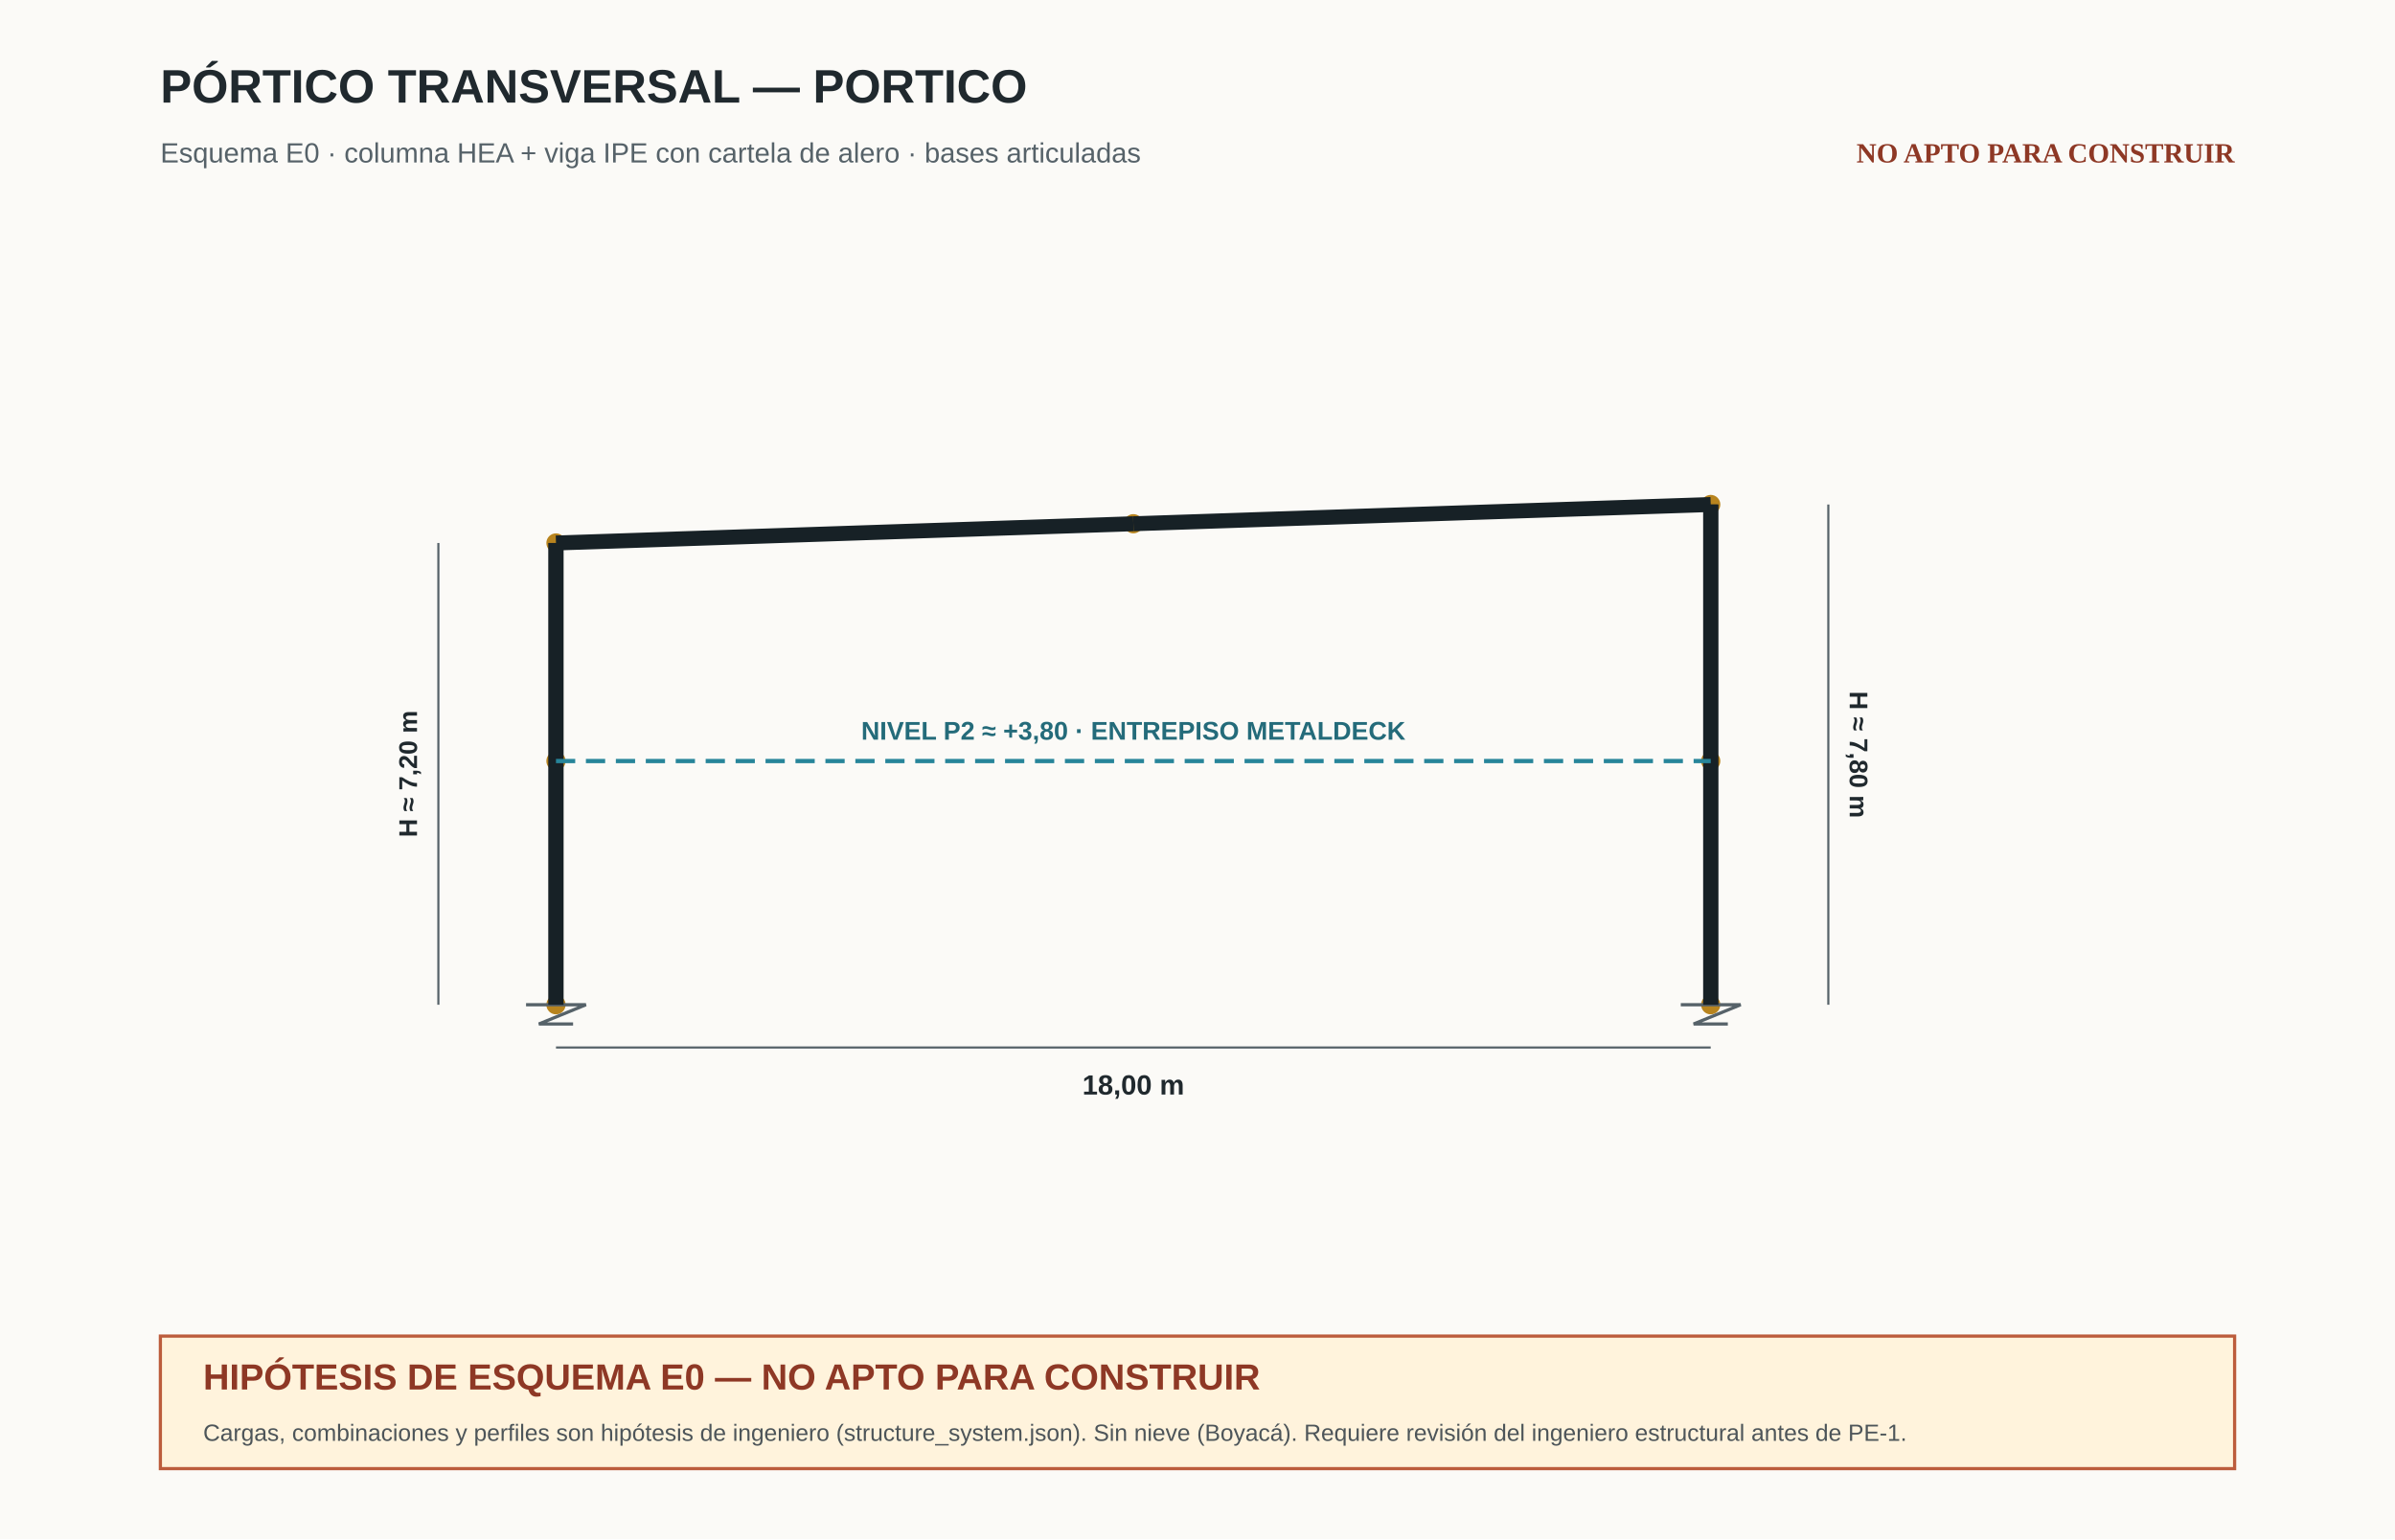
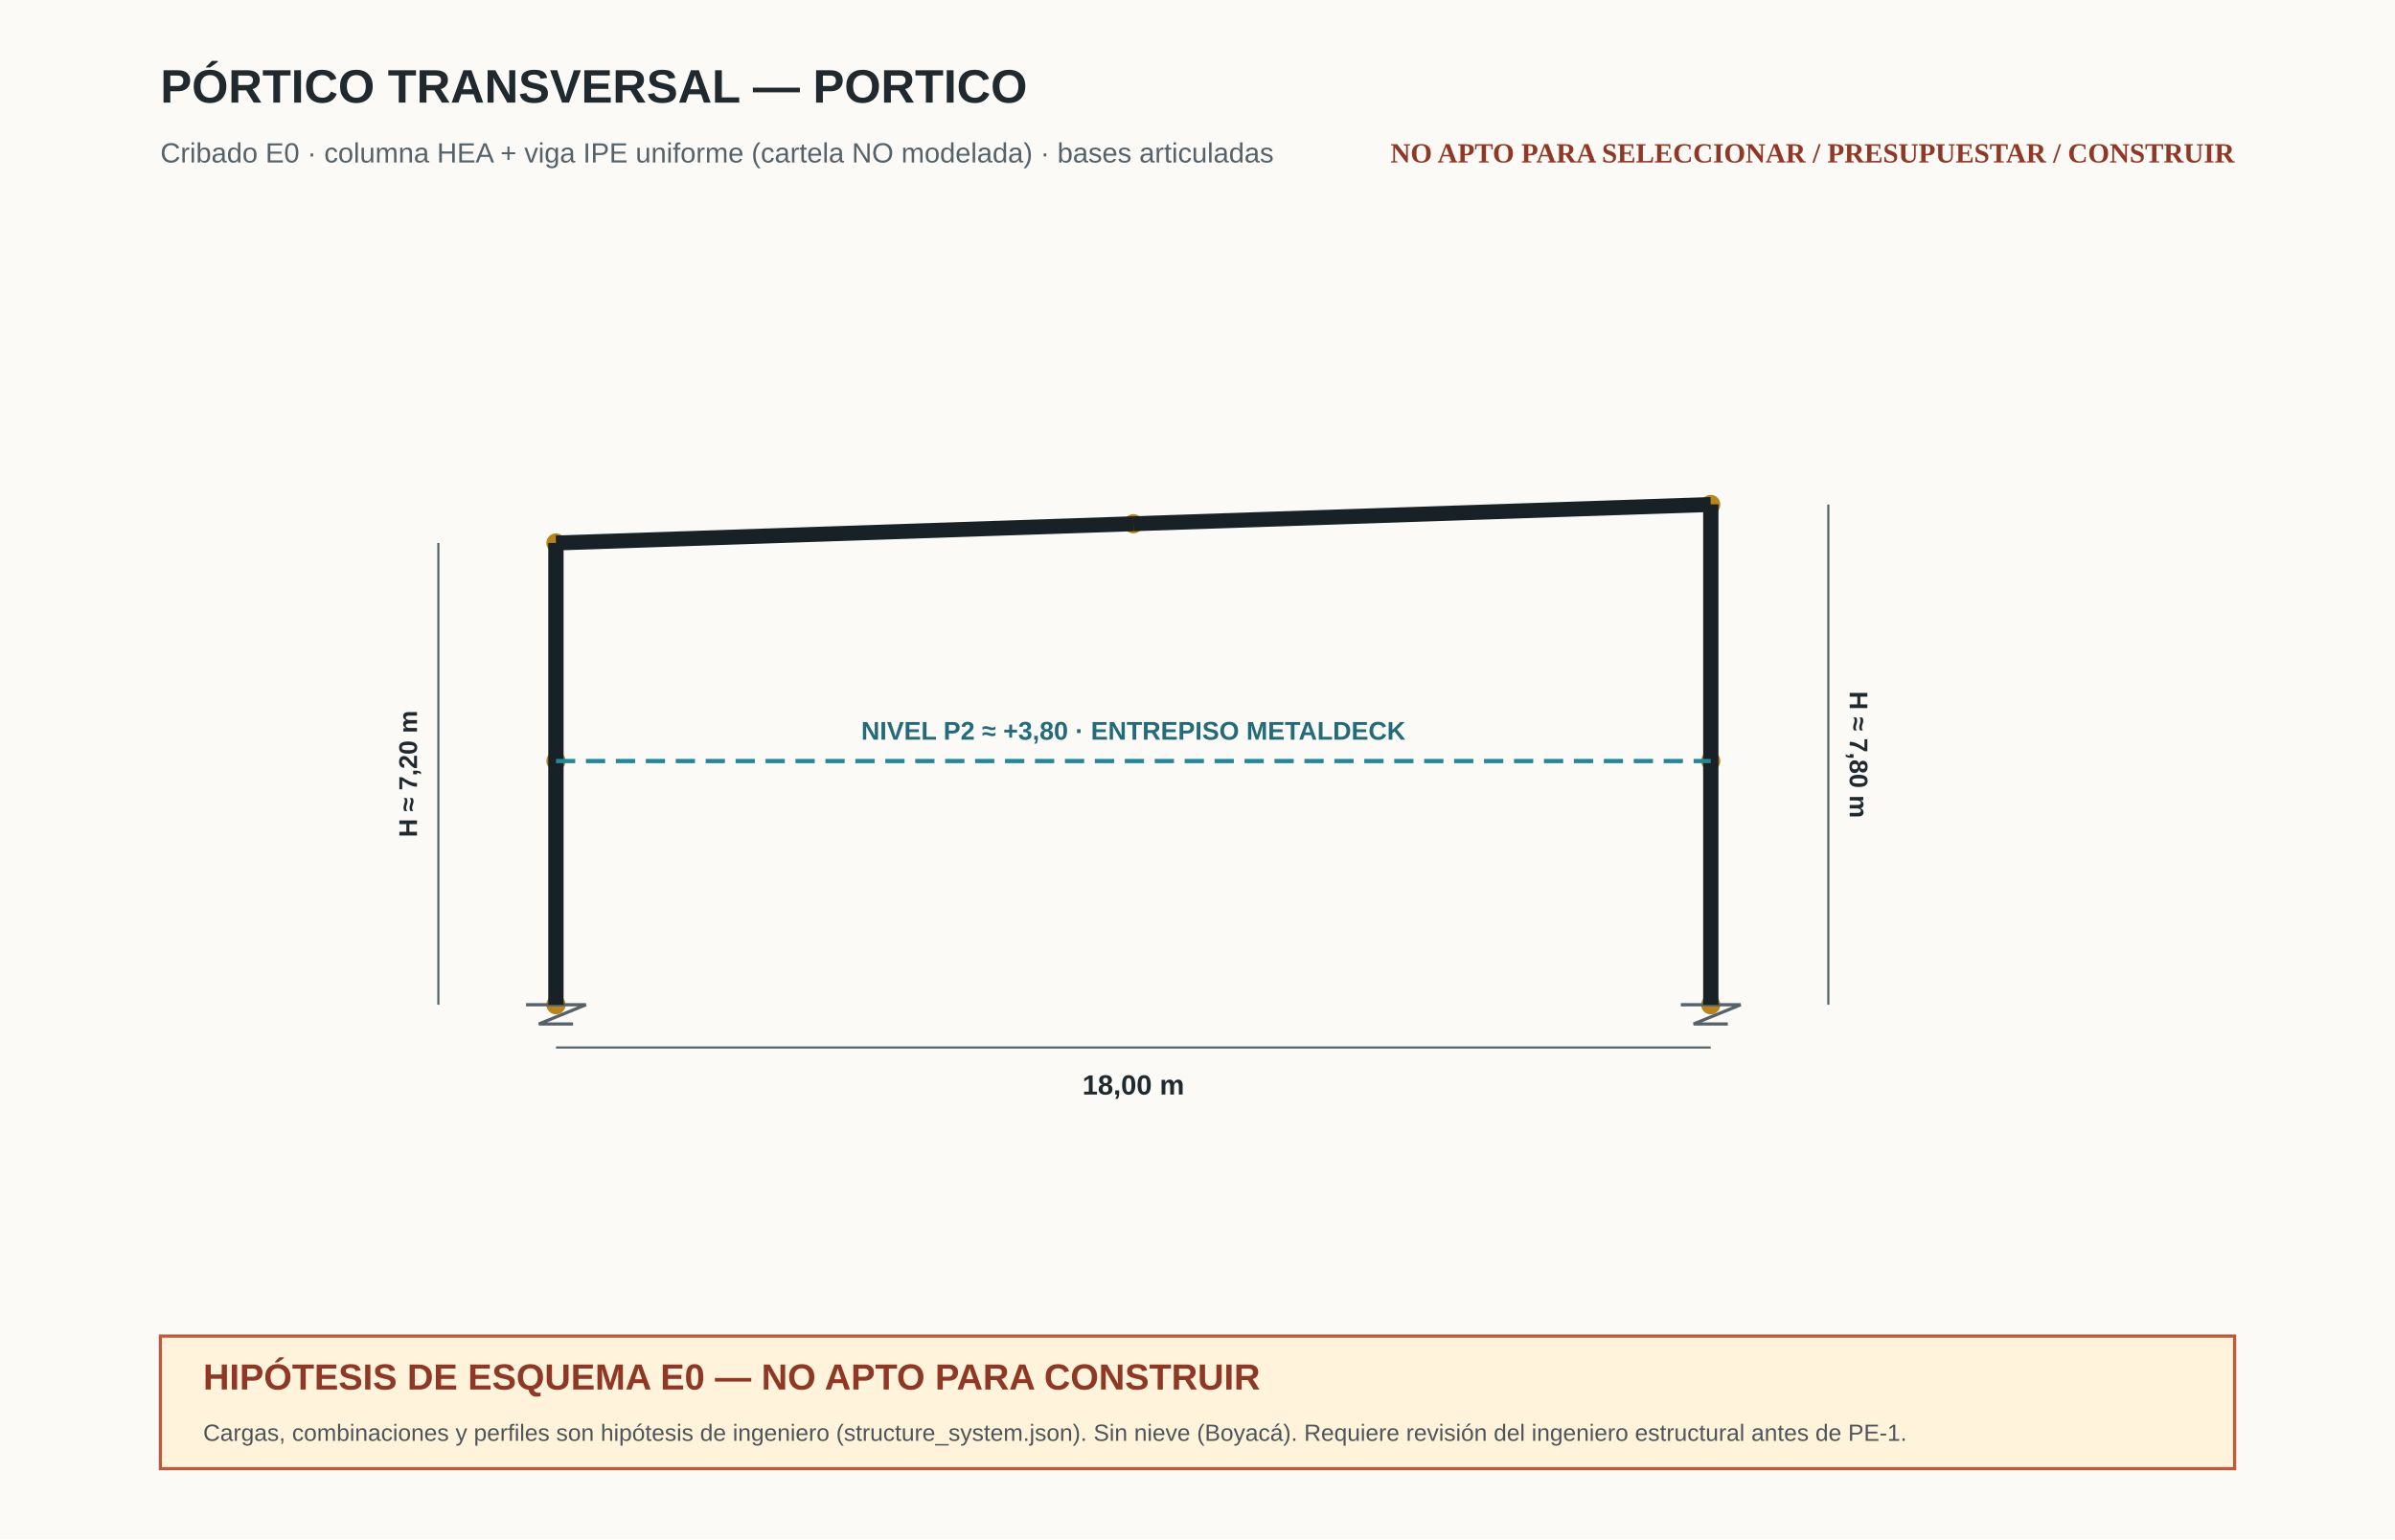
<svg xmlns="http://www.w3.org/2000/svg" width="1120" height="720" viewBox="0 0 1120 720">
  <rect width="1120" height="720" fill="#fbfaf7" />
  <text x="75" y="48" font-family="Arial" font-size="22" font-weight="700" fill="#20292e">PÓRTICO TRANSVERSAL — PORTICO</text>
-   <text x="75" y="76" font-family="Arial" font-size="13" fill="#566269">Esquema E0 · columna HEA + viga IPE con cartela de alero · bases articuladas</text>
-   <text x="1045" y="76" text-anchor="end" font-size="13" font-weight="700" fill="#8e3825">NO APTO PARA CONSTRUIR</text>
+   <text x="75" y="76" font-family="Arial" font-size="13" fill="#566269">Cribado E0 · columna HEA + viga IPE uniforme (cartela NO modelada) · bases articuladas</text>
+   <text x="1045" y="76" text-anchor="end" font-size="13" font-weight="700" fill="#8e3825">NO APTO PARA SELECCIONAR / PRESUPUESTAR / CONSTRUIR</text>
  <g font-family="Arial" fill="#20292e">
    <circle cx="260.0" cy="470.0" r="4.5" fill="#b8841e" />
    <path d="M 246.0 470.0 L 274.0 470.0 L 252.0 479.0 L 268.0 479.0" fill="none" stroke="#566269" stroke-width="1.5" />
    <circle cx="260.0" cy="254.0" r="4.5" fill="#b8841e" />
    <circle cx="800.0" cy="470.0" r="4.5" fill="#b8841e" />
    <path d="M 786.0 470.0 L 814.0 470.0 L 792.0 479.0 L 808.0 479.0" fill="none" stroke="#566269" stroke-width="1.5" />
    <circle cx="800.0" cy="236.0" r="4.5" fill="#b8841e" />
    <circle cx="530.0" cy="245.0" r="4.5" fill="#b8841e" />
    <circle cx="260.0" cy="356.0" r="4.5" fill="#b8841e" />
    <circle cx="800.0" cy="356.0" r="4.5" fill="#b8841e" />
    <line x1="260.0" y1="470.0" x2="260.0" y2="254.0" stroke="#172126" stroke-width="7.0" />
    <line x1="800.0" y1="470.0" x2="800.0" y2="236.0" stroke="#172126" stroke-width="7.0" />
    <line x1="260.0" y1="470.0" x2="260.0" y2="356.0" stroke="#172126" stroke-width="7.0" />
    <line x1="260.0" y1="356.0" x2="260.0" y2="254.0" stroke="#172126" stroke-width="7.0" />
    <line x1="800.0" y1="470.0" x2="800.0" y2="356.0" stroke="#172126" stroke-width="7.0" />
    <line x1="800.0" y1="356.0" x2="800.0" y2="236.0" stroke="#172126" stroke-width="7.0" />
    <line x1="260.0" y1="254.0" x2="530.0" y2="245.0" stroke="#172126" stroke-width="7.0" />
    <line x1="530.0" y1="245.0" x2="800.0" y2="236.0" stroke="#172126" stroke-width="7.0" />
    <line x1="260.0" y1="490.0" x2="800.0" y2="490.0" stroke="#566269" stroke-width="1" />
    <text x="530.0" y="512.0" text-anchor="middle" font-size="13" font-weight="700">18,00 m</text>
    <line x1="205.0" y1="470.0" x2="205.0" y2="254.0" stroke="#566269" stroke-width="1" />
    <text x="195.0" y="362.0" text-anchor="middle" font-size="12" font-weight="700" transform="rotate(-90 195.0 362.0)">H ≈ 7,20 m</text>
    <line x1="855.0" y1="470.0" x2="855.0" y2="236.0" stroke="#566269" stroke-width="1" />
    <text x="865.0" y="353.0" text-anchor="middle" font-size="12" font-weight="700" transform="rotate(90 865.0 353.0)">H ≈ 7,80 m</text>
    <line x1="260.0" y1="356.0" x2="800.0" y2="356.0" stroke="#27859a" stroke-width="2" stroke-dasharray="9 5" />
    <text x="530.0" y="346.0" text-anchor="middle" font-size="12" font-weight="700" fill="#246b7a">NIVEL P2 ≈ +3,80 · ENTREPISO METALDECK</text>
  </g>
  <rect x="75" y="625" width="970" height="62" fill="#fff3dc" stroke="#bc5c3c" stroke-width="1.5" />
  <text x="95" y="650" font-family="Arial" font-size="17" font-weight="700" fill="#8e3825">HIPÓTESIS DE ESQUEMA E0 — NO APTO PARA CONSTRUIR</text>
  <text x="95" y="674" font-family="Arial" font-size="11" fill="#4d5559">Cargas, combinaciones y perfiles son hipótesis de ingeniero (structure_system.json). Sin nieve (Boyacá). Requiere revisión del ingeniero estructural antes de PE-1.</text>
</svg>
